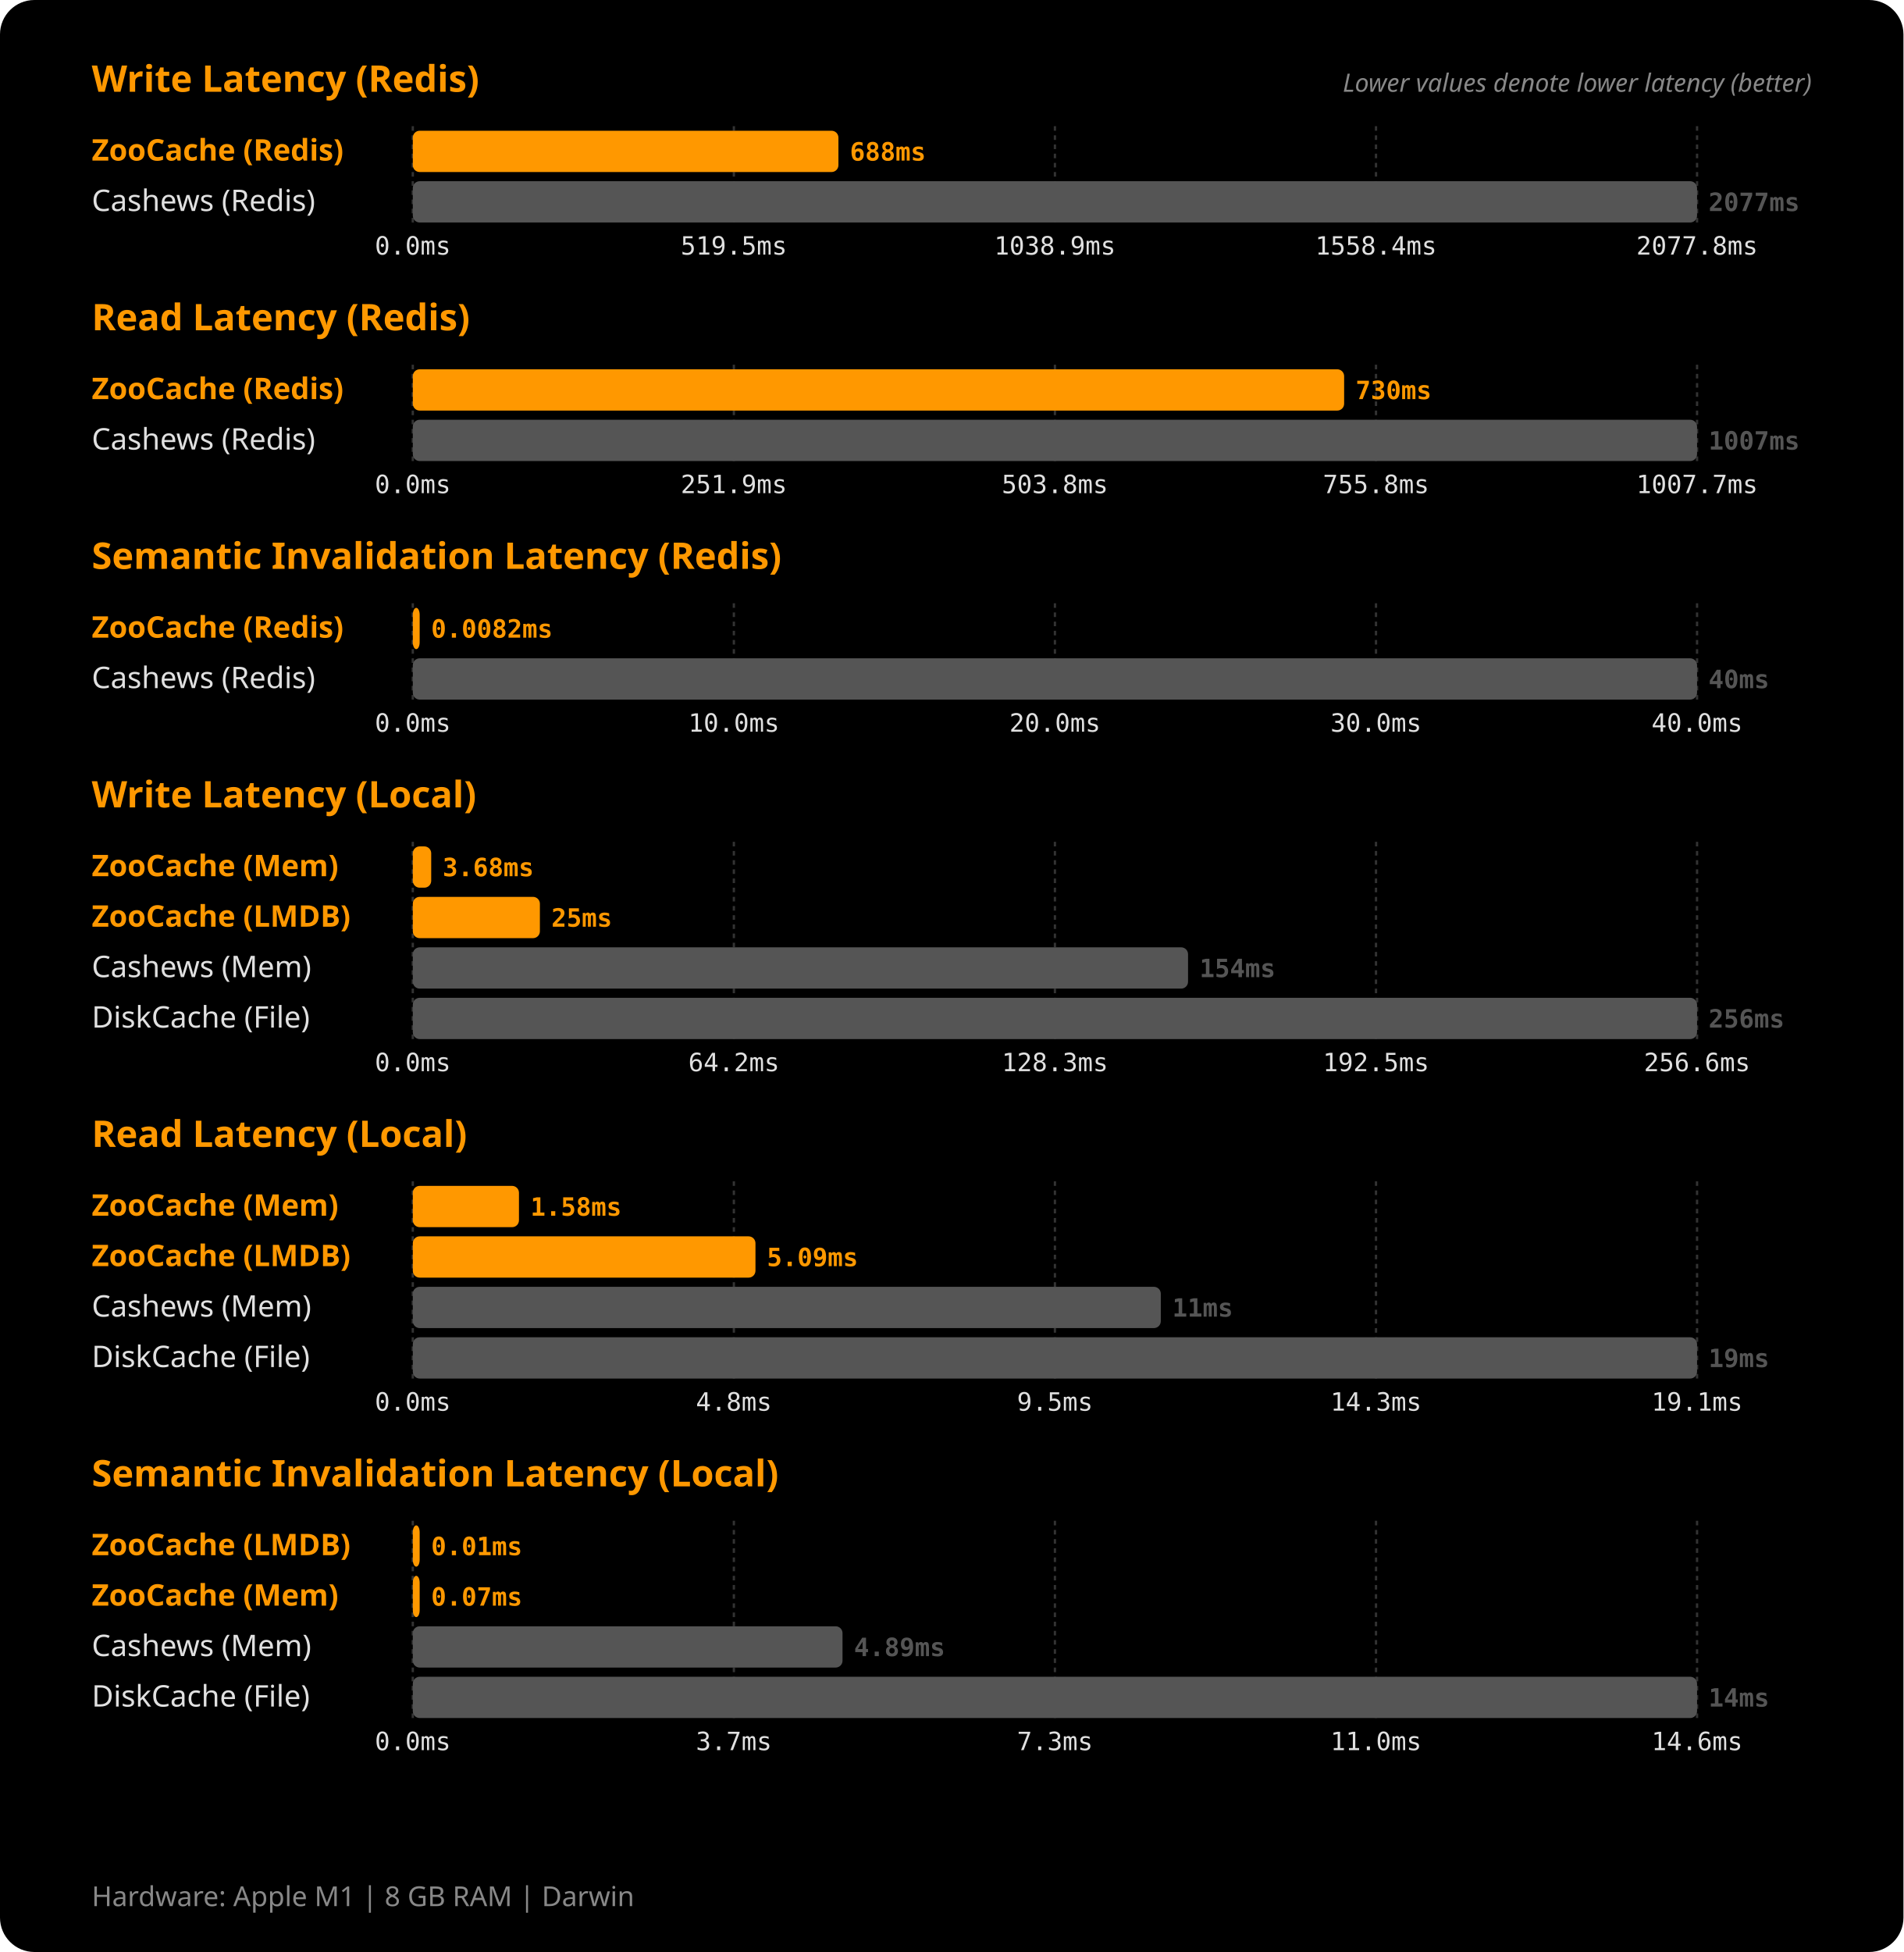
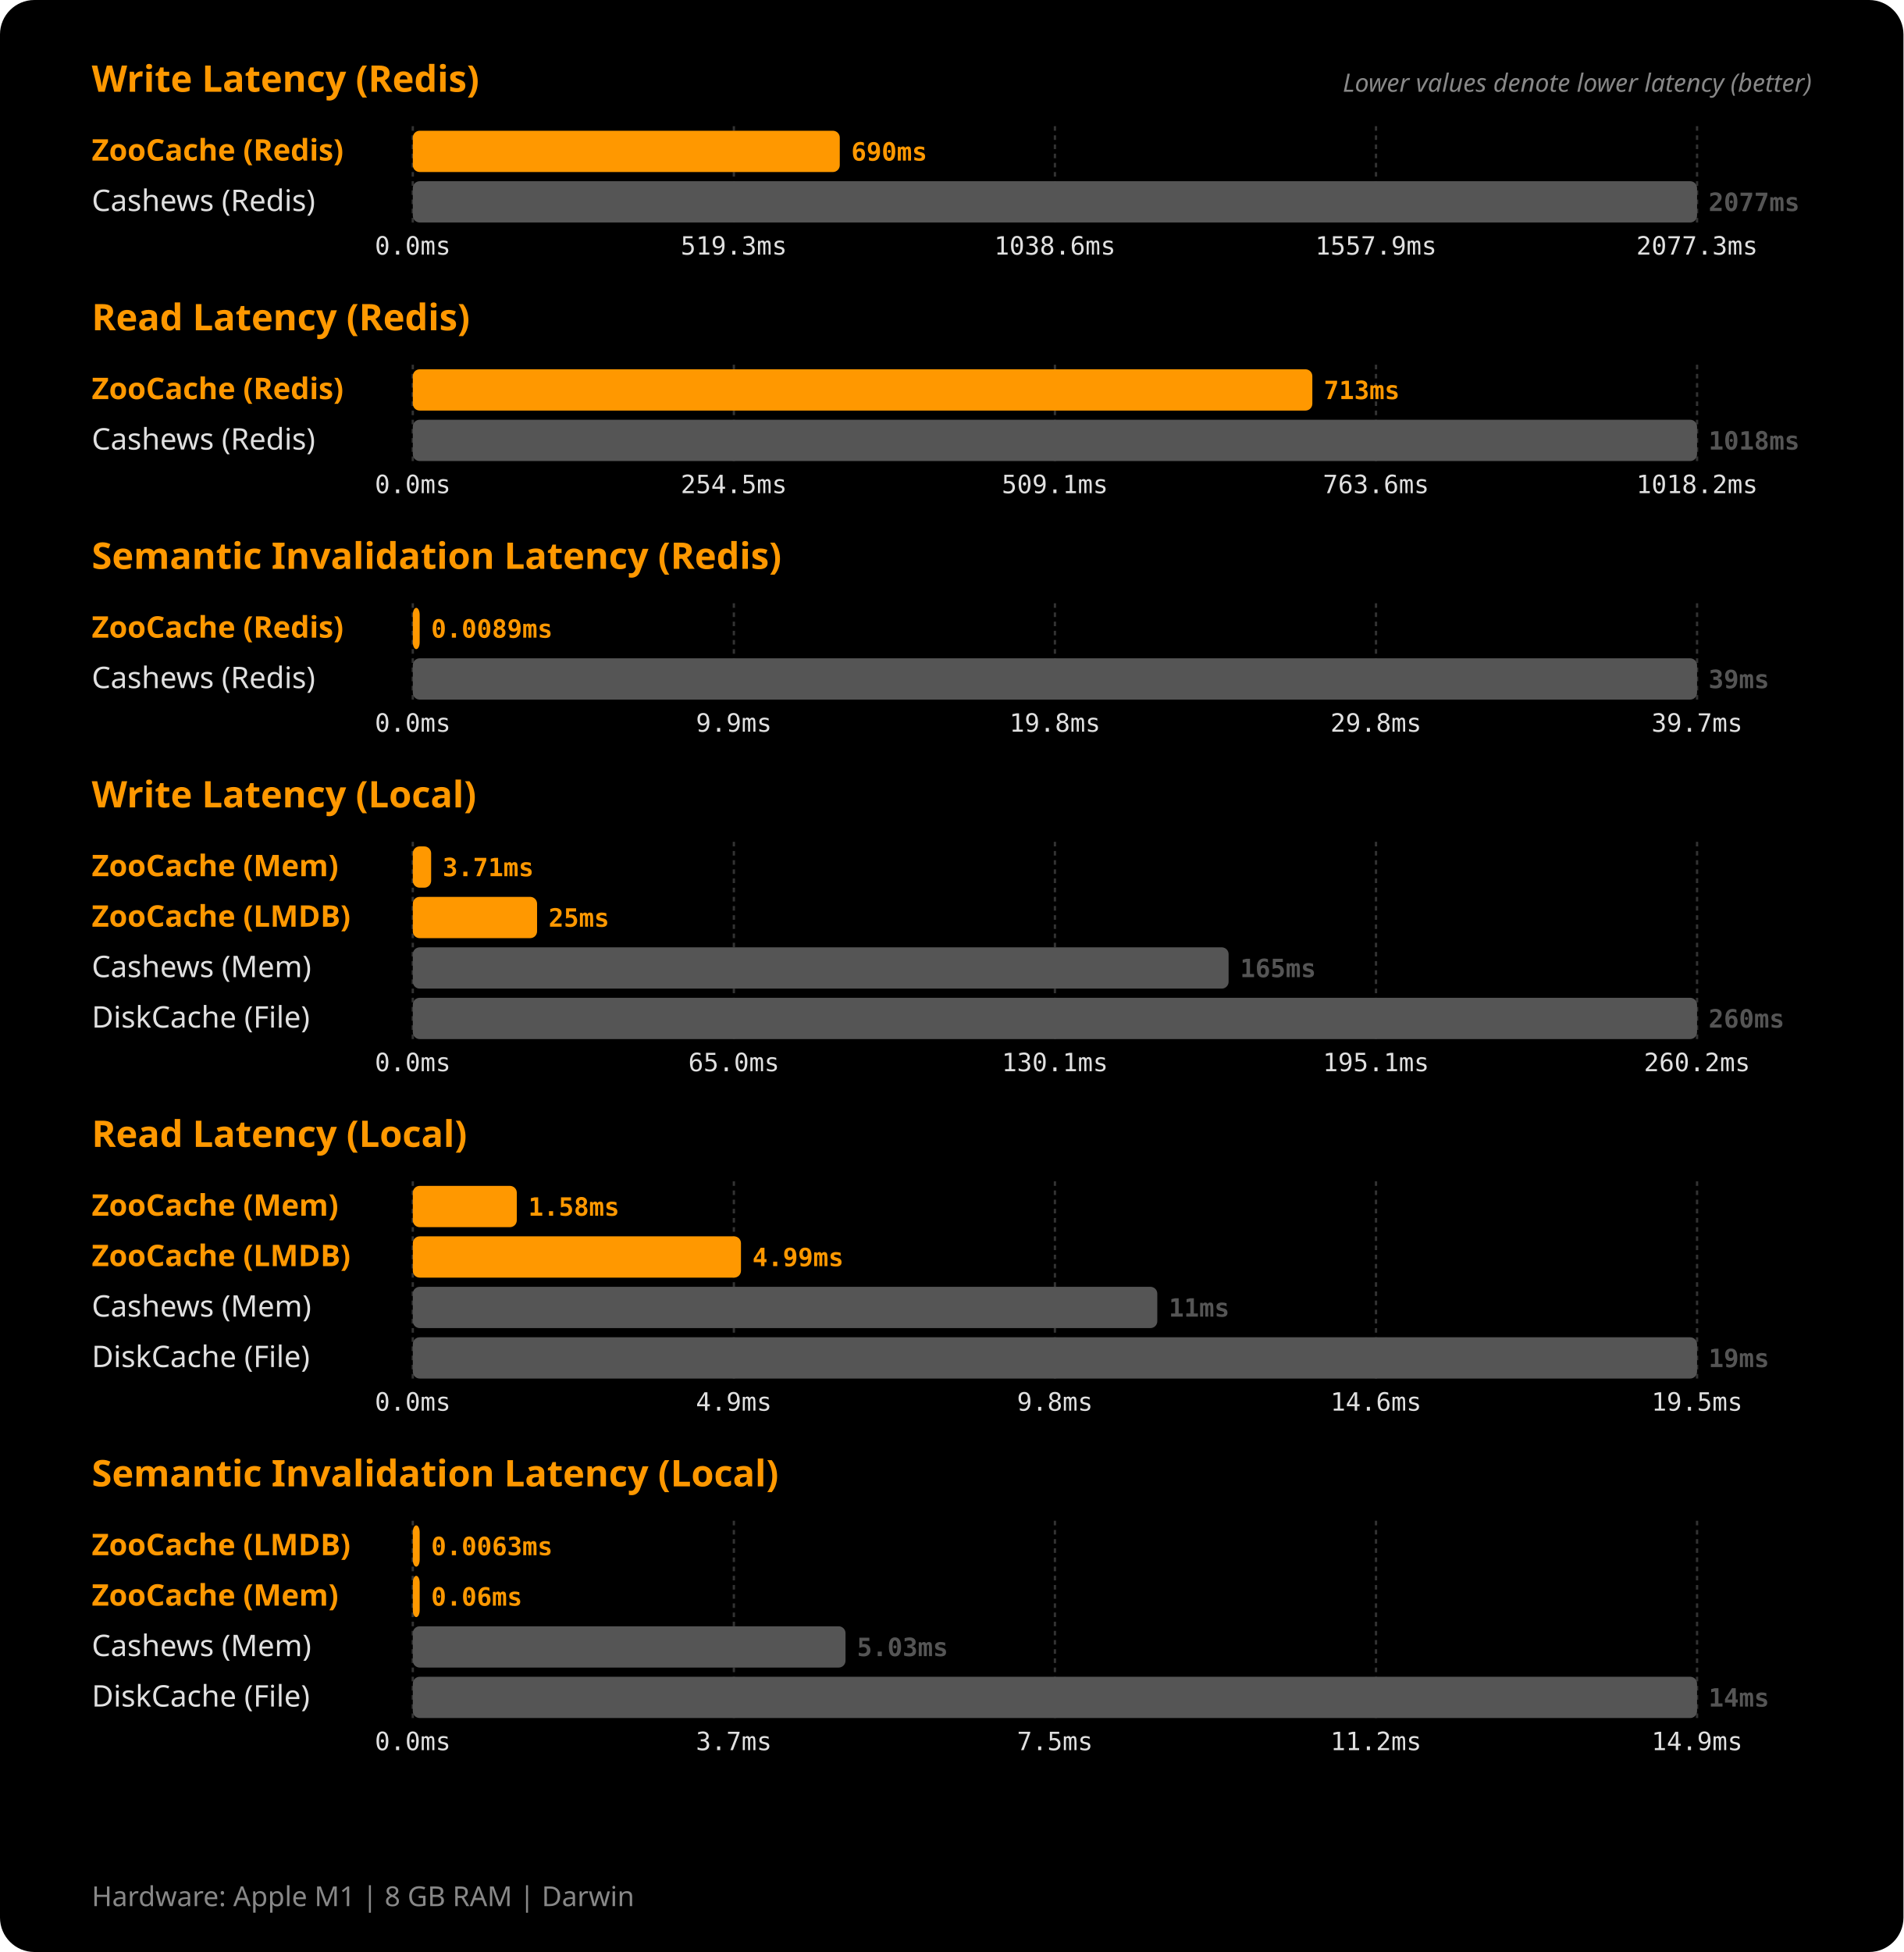
<svg xmlns="http://www.w3.org/2000/svg" width="830" height="851" viewBox="0 0 830 851">
  <style>
    .op-title { font-family: sans-serif; font-size: 16px; font-weight: bold; fill: #FF9800; }
    .better-label { font-family: sans-serif; font-size: 11px; font-style: italic; fill: #888; }
    .axis-label { font-family: monospace; font-size: 11px; fill: #E0E0E0; }
    .lib-label { font-family: sans-serif; font-size: 13px; fill: #E0E0E0; }
    .zc-label { font-family: sans-serif; font-size: 13px; font-weight: bold; fill: #FF9800; }
    .footer { font-family: sans-serif; font-size: 12px; fill: #888; }
  </style>
  <rect width="830" height="851" fill="#000000" rx="15" />
  <text x="790" y="40" class="better-label" text-anchor="end">Lower values denote lower latency (better)</text>
  <text x="40" y="40" class="op-title">Write Latency (Redis)</text>
  <line x1="180.0" y1="55" x2="180.0" y2="99" stroke="#333333" stroke-dasharray="2" />
  <text x="180.0" y="111" class="axis-label" text-anchor="middle">0.0ms</text>
  <line x1="320.0" y1="55" x2="320.0" y2="99" stroke="#333333" stroke-dasharray="2" />
-   <text x="320.0" y="111" class="axis-label" text-anchor="middle">519.5ms</text>
+   <text x="320.0" y="111" class="axis-label" text-anchor="middle">519.3ms</text>
  <line x1="460.0" y1="55" x2="460.0" y2="99" stroke="#333333" stroke-dasharray="2" />
-   <text x="460.0" y="111" class="axis-label" text-anchor="middle">1038.9ms</text>
+   <text x="460.0" y="111" class="axis-label" text-anchor="middle">1038.6ms</text>
  <line x1="600.0" y1="55" x2="600.0" y2="99" stroke="#333333" stroke-dasharray="2" />
-   <text x="600.0" y="111" class="axis-label" text-anchor="middle">1558.4ms</text>
+   <text x="600.0" y="111" class="axis-label" text-anchor="middle">1557.9ms</text>
  <line x1="740.0" y1="55" x2="740.0" y2="99" stroke="#333333" stroke-dasharray="2" />
-   <text x="740.0" y="111" class="axis-label" text-anchor="middle">2077.8ms</text>
+   <text x="740.0" y="111" class="axis-label" text-anchor="middle">2077.3ms</text>
  <text x="40" y="70" class="zc-label" text-anchor="start">ZooCache (Redis)</text>
-   <rect x="180" y="57" width="185.595" height="18" fill="#FF9800" rx="3">
+   <rect x="180" y="57" width="186.181" height="18" fill="#FF9800" rx="3">
    <animate attributeName="opacity" values="1;0.8;1" dur="2s" repeatCount="indefinite" />
  </rect>
-   <text x="370.595" y="70" class="axis-label" style="fill: #FF9800; font-weight: bold;">688ms</text>
+   <text x="371.181" y="70" class="axis-label" style="fill: #FF9800; font-weight: bold;">690ms</text>
  <text x="40" y="92" class="lib-label" text-anchor="start">Cashews (Redis)</text>
  <rect x="180" y="79" width="560.0" height="18" fill="#555555" rx="3">
  </rect>
  <text x="745.0" y="92" class="axis-label" style="fill: #555555; font-weight: bold;">2077ms</text>
  <text x="40" y="144" class="op-title">Read Latency (Redis)</text>
  <line x1="180.0" y1="159" x2="180.0" y2="203" stroke="#333333" stroke-dasharray="2" />
  <text x="180.0" y="215" class="axis-label" text-anchor="middle">0.0ms</text>
  <line x1="320.0" y1="159" x2="320.0" y2="203" stroke="#333333" stroke-dasharray="2" />
-   <text x="320.0" y="215" class="axis-label" text-anchor="middle">251.9ms</text>
+   <text x="320.0" y="215" class="axis-label" text-anchor="middle">254.5ms</text>
  <line x1="460.0" y1="159" x2="460.0" y2="203" stroke="#333333" stroke-dasharray="2" />
-   <text x="460.0" y="215" class="axis-label" text-anchor="middle">503.8ms</text>
+   <text x="460.0" y="215" class="axis-label" text-anchor="middle">509.1ms</text>
  <line x1="600.0" y1="159" x2="600.0" y2="203" stroke="#333333" stroke-dasharray="2" />
-   <text x="600.0" y="215" class="axis-label" text-anchor="middle">755.8ms</text>
+   <text x="600.0" y="215" class="axis-label" text-anchor="middle">763.6ms</text>
  <line x1="740.0" y1="159" x2="740.0" y2="203" stroke="#333333" stroke-dasharray="2" />
-   <text x="740.0" y="215" class="axis-label" text-anchor="middle">1007.7ms</text>
+   <text x="740.0" y="215" class="axis-label" text-anchor="middle">1018.2ms</text>
  <text x="40" y="174" class="zc-label" text-anchor="start">ZooCache (Redis)</text>
-   <rect x="180" y="161" width="406.108" height="18" fill="#FF9800" rx="3">
+   <rect x="180" y="161" width="392.244" height="18" fill="#FF9800" rx="3">
    <animate attributeName="opacity" values="1;0.8;1" dur="2s" repeatCount="indefinite" />
  </rect>
-   <text x="591.108" y="174" class="axis-label" style="fill: #FF9800; font-weight: bold;">730ms</text>
+   <text x="577.244" y="174" class="axis-label" style="fill: #FF9800; font-weight: bold;">713ms</text>
  <text x="40" y="196" class="lib-label" text-anchor="start">Cashews (Redis)</text>
  <rect x="180" y="183" width="560.0" height="18" fill="#555555" rx="3">
  </rect>
-   <text x="745.0" y="196" class="axis-label" style="fill: #555555; font-weight: bold;">1007ms</text>
+   <text x="745.0" y="196" class="axis-label" style="fill: #555555; font-weight: bold;">1018ms</text>
  <text x="40" y="248" class="op-title">Semantic Invalidation Latency (Redis)</text>
  <line x1="180.0" y1="263" x2="180.0" y2="307" stroke="#333333" stroke-dasharray="2" />
  <text x="180.0" y="319" class="axis-label" text-anchor="middle">0.0ms</text>
  <line x1="320.0" y1="263" x2="320.0" y2="307" stroke="#333333" stroke-dasharray="2" />
-   <text x="320.0" y="319" class="axis-label" text-anchor="middle">10.0ms</text>
+   <text x="320.0" y="319" class="axis-label" text-anchor="middle">9.9ms</text>
  <line x1="460.0" y1="263" x2="460.0" y2="307" stroke="#333333" stroke-dasharray="2" />
-   <text x="460.0" y="319" class="axis-label" text-anchor="middle">20.0ms</text>
+   <text x="460.0" y="319" class="axis-label" text-anchor="middle">19.8ms</text>
  <line x1="600.0" y1="263" x2="600.0" y2="307" stroke="#333333" stroke-dasharray="2" />
-   <text x="600.0" y="319" class="axis-label" text-anchor="middle">30.0ms</text>
+   <text x="600.0" y="319" class="axis-label" text-anchor="middle">29.8ms</text>
  <line x1="740.0" y1="263" x2="740.0" y2="307" stroke="#333333" stroke-dasharray="2" />
-   <text x="740.0" y="319" class="axis-label" text-anchor="middle">40.0ms</text>
+   <text x="740.0" y="319" class="axis-label" text-anchor="middle">39.7ms</text>
  <text x="40" y="278" class="zc-label" text-anchor="start">ZooCache (Redis)</text>
  <rect x="180" y="265" width="3" height="18" fill="#FF9800" rx="3">
    <animate attributeName="opacity" values="1;0.8;1" dur="2s" repeatCount="indefinite" />
  </rect>
-   <text x="188" y="278" class="axis-label" style="fill: #FF9800; font-weight: bold;">0.0082ms</text>
+   <text x="188" y="278" class="axis-label" style="fill: #FF9800; font-weight: bold;">0.0089ms</text>
  <text x="40" y="300" class="lib-label" text-anchor="start">Cashews (Redis)</text>
  <rect x="180" y="287" width="560.0" height="18" fill="#555555" rx="3">
  </rect>
-   <text x="745.0" y="300" class="axis-label" style="fill: #555555; font-weight: bold;">40ms</text>
+   <text x="745.0" y="300" class="axis-label" style="fill: #555555; font-weight: bold;">39ms</text>
  <text x="40" y="352" class="op-title">Write Latency (Local)</text>
  <line x1="180.0" y1="367" x2="180.0" y2="455" stroke="#333333" stroke-dasharray="2" />
  <text x="180.0" y="467" class="axis-label" text-anchor="middle">0.0ms</text>
  <line x1="320.0" y1="367" x2="320.0" y2="455" stroke="#333333" stroke-dasharray="2" />
-   <text x="320.0" y="467" class="axis-label" text-anchor="middle">64.2ms</text>
+   <text x="320.0" y="467" class="axis-label" text-anchor="middle">65.0ms</text>
  <line x1="460.0" y1="367" x2="460.0" y2="455" stroke="#333333" stroke-dasharray="2" />
-   <text x="460.0" y="467" class="axis-label" text-anchor="middle">128.3ms</text>
+   <text x="460.0" y="467" class="axis-label" text-anchor="middle">130.1ms</text>
  <line x1="600.0" y1="367" x2="600.0" y2="455" stroke="#333333" stroke-dasharray="2" />
-   <text x="600.0" y="467" class="axis-label" text-anchor="middle">192.5ms</text>
+   <text x="600.0" y="467" class="axis-label" text-anchor="middle">195.1ms</text>
  <line x1="740.0" y1="367" x2="740.0" y2="455" stroke="#333333" stroke-dasharray="2" />
-   <text x="740.0" y="467" class="axis-label" text-anchor="middle">256.6ms</text>
+   <text x="740.0" y="467" class="axis-label" text-anchor="middle">260.2ms</text>
  <text x="40" y="382" class="zc-label" text-anchor="start">ZooCache (Mem)</text>
-   <rect x="180" y="369" width="8.026" height="18" fill="#FF9800" rx="3">
+   <rect x="180" y="369" width="7.996" height="18" fill="#FF9800" rx="3">
    <animate attributeName="opacity" values="1;0.8;1" dur="2s" repeatCount="indefinite" />
  </rect>
-   <text x="193.026" y="382" class="axis-label" style="fill: #FF9800; font-weight: bold;">3.68ms</text>
+   <text x="192.996" y="382" class="axis-label" style="fill: #FF9800; font-weight: bold;">3.71ms</text>
  <text x="40" y="404" class="zc-label" text-anchor="start">ZooCache (LMDB)</text>
-   <rect x="180" y="391" width="55.42" height="18" fill="#FF9800" rx="3">
+   <rect x="180" y="391" width="54.188" height="18" fill="#FF9800" rx="3">
    <animate attributeName="opacity" values="1;0.8;1" dur="2s" repeatCount="indefinite" />
  </rect>
-   <text x="240.42" y="404" class="axis-label" style="fill: #FF9800; font-weight: bold;">25ms</text>
+   <text x="239.188" y="404" class="axis-label" style="fill: #FF9800; font-weight: bold;">25ms</text>
  <text x="40" y="426" class="lib-label" text-anchor="start">Cashews (Mem)</text>
-   <rect x="180" y="413" width="338.043" height="18" fill="#555555" rx="3">
+   <rect x="180" y="413" width="355.731" height="18" fill="#555555" rx="3">
  </rect>
-   <text x="523.043" y="426" class="axis-label" style="fill: #555555; font-weight: bold;">154ms</text>
+   <text x="540.731" y="426" class="axis-label" style="fill: #555555; font-weight: bold;">165ms</text>
  <text x="40" y="448" class="lib-label" text-anchor="start">DiskCache (File)</text>
  <rect x="180" y="435" width="560.0" height="18" fill="#555555" rx="3">
  </rect>
-   <text x="745.0" y="448" class="axis-label" style="fill: #555555; font-weight: bold;">256ms</text>
+   <text x="745.0" y="448" class="axis-label" style="fill: #555555; font-weight: bold;">260ms</text>
  <text x="40" y="500" class="op-title">Read Latency (Local)</text>
  <line x1="180.0" y1="515" x2="180.0" y2="603" stroke="#333333" stroke-dasharray="2" />
  <text x="180.0" y="615" class="axis-label" text-anchor="middle">0.0ms</text>
  <line x1="320.0" y1="515" x2="320.0" y2="603" stroke="#333333" stroke-dasharray="2" />
-   <text x="320.0" y="615" class="axis-label" text-anchor="middle">4.8ms</text>
+   <text x="320.0" y="615" class="axis-label" text-anchor="middle">4.9ms</text>
  <line x1="460.0" y1="515" x2="460.0" y2="603" stroke="#333333" stroke-dasharray="2" />
-   <text x="460.0" y="615" class="axis-label" text-anchor="middle">9.5ms</text>
+   <text x="460.0" y="615" class="axis-label" text-anchor="middle">9.8ms</text>
  <line x1="600.0" y1="515" x2="600.0" y2="603" stroke="#333333" stroke-dasharray="2" />
-   <text x="600.0" y="615" class="axis-label" text-anchor="middle">14.3ms</text>
+   <text x="600.0" y="615" class="axis-label" text-anchor="middle">14.6ms</text>
  <line x1="740.0" y1="515" x2="740.0" y2="603" stroke="#333333" stroke-dasharray="2" />
-   <text x="740.0" y="615" class="axis-label" text-anchor="middle">19.1ms</text>
+   <text x="740.0" y="615" class="axis-label" text-anchor="middle">19.5ms</text>
  <text x="40" y="530" class="zc-label" text-anchor="start">ZooCache (Mem)</text>
-   <rect x="180" y="517" width="46.295" height="18" fill="#FF9800" rx="3">
+   <rect x="180" y="517" width="45.35" height="18" fill="#FF9800" rx="3">
    <animate attributeName="opacity" values="1;0.8;1" dur="2s" repeatCount="indefinite" />
  </rect>
-   <text x="231.295" y="530" class="axis-label" style="fill: #FF9800; font-weight: bold;">1.58ms</text>
+   <text x="230.35" y="530" class="axis-label" style="fill: #FF9800; font-weight: bold;">1.58ms</text>
  <text x="40" y="552" class="zc-label" text-anchor="start">ZooCache (LMDB)</text>
-   <rect x="180" y="539" width="149.422" height="18" fill="#FF9800" rx="3">
+   <rect x="180" y="539" width="143.101" height="18" fill="#FF9800" rx="3">
    <animate attributeName="opacity" values="1;0.8;1" dur="2s" repeatCount="indefinite" />
  </rect>
-   <text x="334.422" y="552" class="axis-label" style="fill: #FF9800; font-weight: bold;">5.09ms</text>
+   <text x="328.101" y="552" class="axis-label" style="fill: #FF9800; font-weight: bold;">4.99ms</text>
  <text x="40" y="574" class="lib-label" text-anchor="start">Cashews (Mem)</text>
-   <rect x="180" y="561" width="326.163" height="18" fill="#555555" rx="3">
+   <rect x="180" y="561" width="324.636" height="18" fill="#555555" rx="3">
  </rect>
-   <text x="511.163" y="574" class="axis-label" style="fill: #555555; font-weight: bold;">11ms</text>
+   <text x="509.636" y="574" class="axis-label" style="fill: #555555; font-weight: bold;">11ms</text>
  <text x="40" y="596" class="lib-label" text-anchor="start">DiskCache (File)</text>
  <rect x="180" y="583" width="560.0" height="18" fill="#555555" rx="3">
  </rect>
  <text x="745.0" y="596" class="axis-label" style="fill: #555555; font-weight: bold;">19ms</text>
  <text x="40" y="648" class="op-title">Semantic Invalidation Latency (Local)</text>
  <line x1="180.0" y1="663" x2="180.0" y2="751" stroke="#333333" stroke-dasharray="2" />
  <text x="180.0" y="763" class="axis-label" text-anchor="middle">0.0ms</text>
  <line x1="320.0" y1="663" x2="320.0" y2="751" stroke="#333333" stroke-dasharray="2" />
  <text x="320.0" y="763" class="axis-label" text-anchor="middle">3.7ms</text>
  <line x1="460.0" y1="663" x2="460.0" y2="751" stroke="#333333" stroke-dasharray="2" />
-   <text x="460.0" y="763" class="axis-label" text-anchor="middle">7.3ms</text>
+   <text x="460.0" y="763" class="axis-label" text-anchor="middle">7.5ms</text>
  <line x1="600.0" y1="663" x2="600.0" y2="751" stroke="#333333" stroke-dasharray="2" />
-   <text x="600.0" y="763" class="axis-label" text-anchor="middle">11.0ms</text>
+   <text x="600.0" y="763" class="axis-label" text-anchor="middle">11.2ms</text>
  <line x1="740.0" y1="663" x2="740.0" y2="751" stroke="#333333" stroke-dasharray="2" />
-   <text x="740.0" y="763" class="axis-label" text-anchor="middle">14.6ms</text>
+   <text x="740.0" y="763" class="axis-label" text-anchor="middle">14.9ms</text>
  <text x="40" y="678" class="zc-label" text-anchor="start">ZooCache (LMDB)</text>
  <rect x="180" y="665" width="3" height="18" fill="#FF9800" rx="3">
    <animate attributeName="opacity" values="1;0.8;1" dur="2s" repeatCount="indefinite" />
  </rect>
-   <text x="188" y="678" class="axis-label" style="fill: #FF9800; font-weight: bold;">0.01ms</text>
+   <text x="188" y="678" class="axis-label" style="fill: #FF9800; font-weight: bold;">0.0063ms</text>
  <text x="40" y="700" class="zc-label" text-anchor="start">ZooCache (Mem)</text>
  <rect x="180" y="687" width="3" height="18" fill="#FF9800" rx="3">
    <animate attributeName="opacity" values="1;0.8;1" dur="2s" repeatCount="indefinite" />
  </rect>
-   <text x="188" y="700" class="axis-label" style="fill: #FF9800; font-weight: bold;">0.07ms</text>
+   <text x="188" y="700" class="axis-label" style="fill: #FF9800; font-weight: bold;">0.06ms</text>
  <text x="40" y="722" class="lib-label" text-anchor="start">Cashews (Mem)</text>
-   <rect x="180" y="709" width="187.379" height="18" fill="#555555" rx="3">
+   <rect x="180" y="709" width="188.688" height="18" fill="#555555" rx="3">
  </rect>
-   <text x="372.379" y="722" class="axis-label" style="fill: #555555; font-weight: bold;">4.89ms</text>
+   <text x="373.688" y="722" class="axis-label" style="fill: #555555; font-weight: bold;">5.03ms</text>
  <text x="40" y="744" class="lib-label" text-anchor="start">DiskCache (File)</text>
  <rect x="180" y="731" width="560.0" height="18" fill="#555555" rx="3">
  </rect>
  <text x="745.0" y="744" class="axis-label" style="fill: #555555; font-weight: bold;">14ms</text>
  <text x="40" y="831" class="footer">Hardware: Apple M1 | 8 GB RAM | Darwin</text>
</svg>
